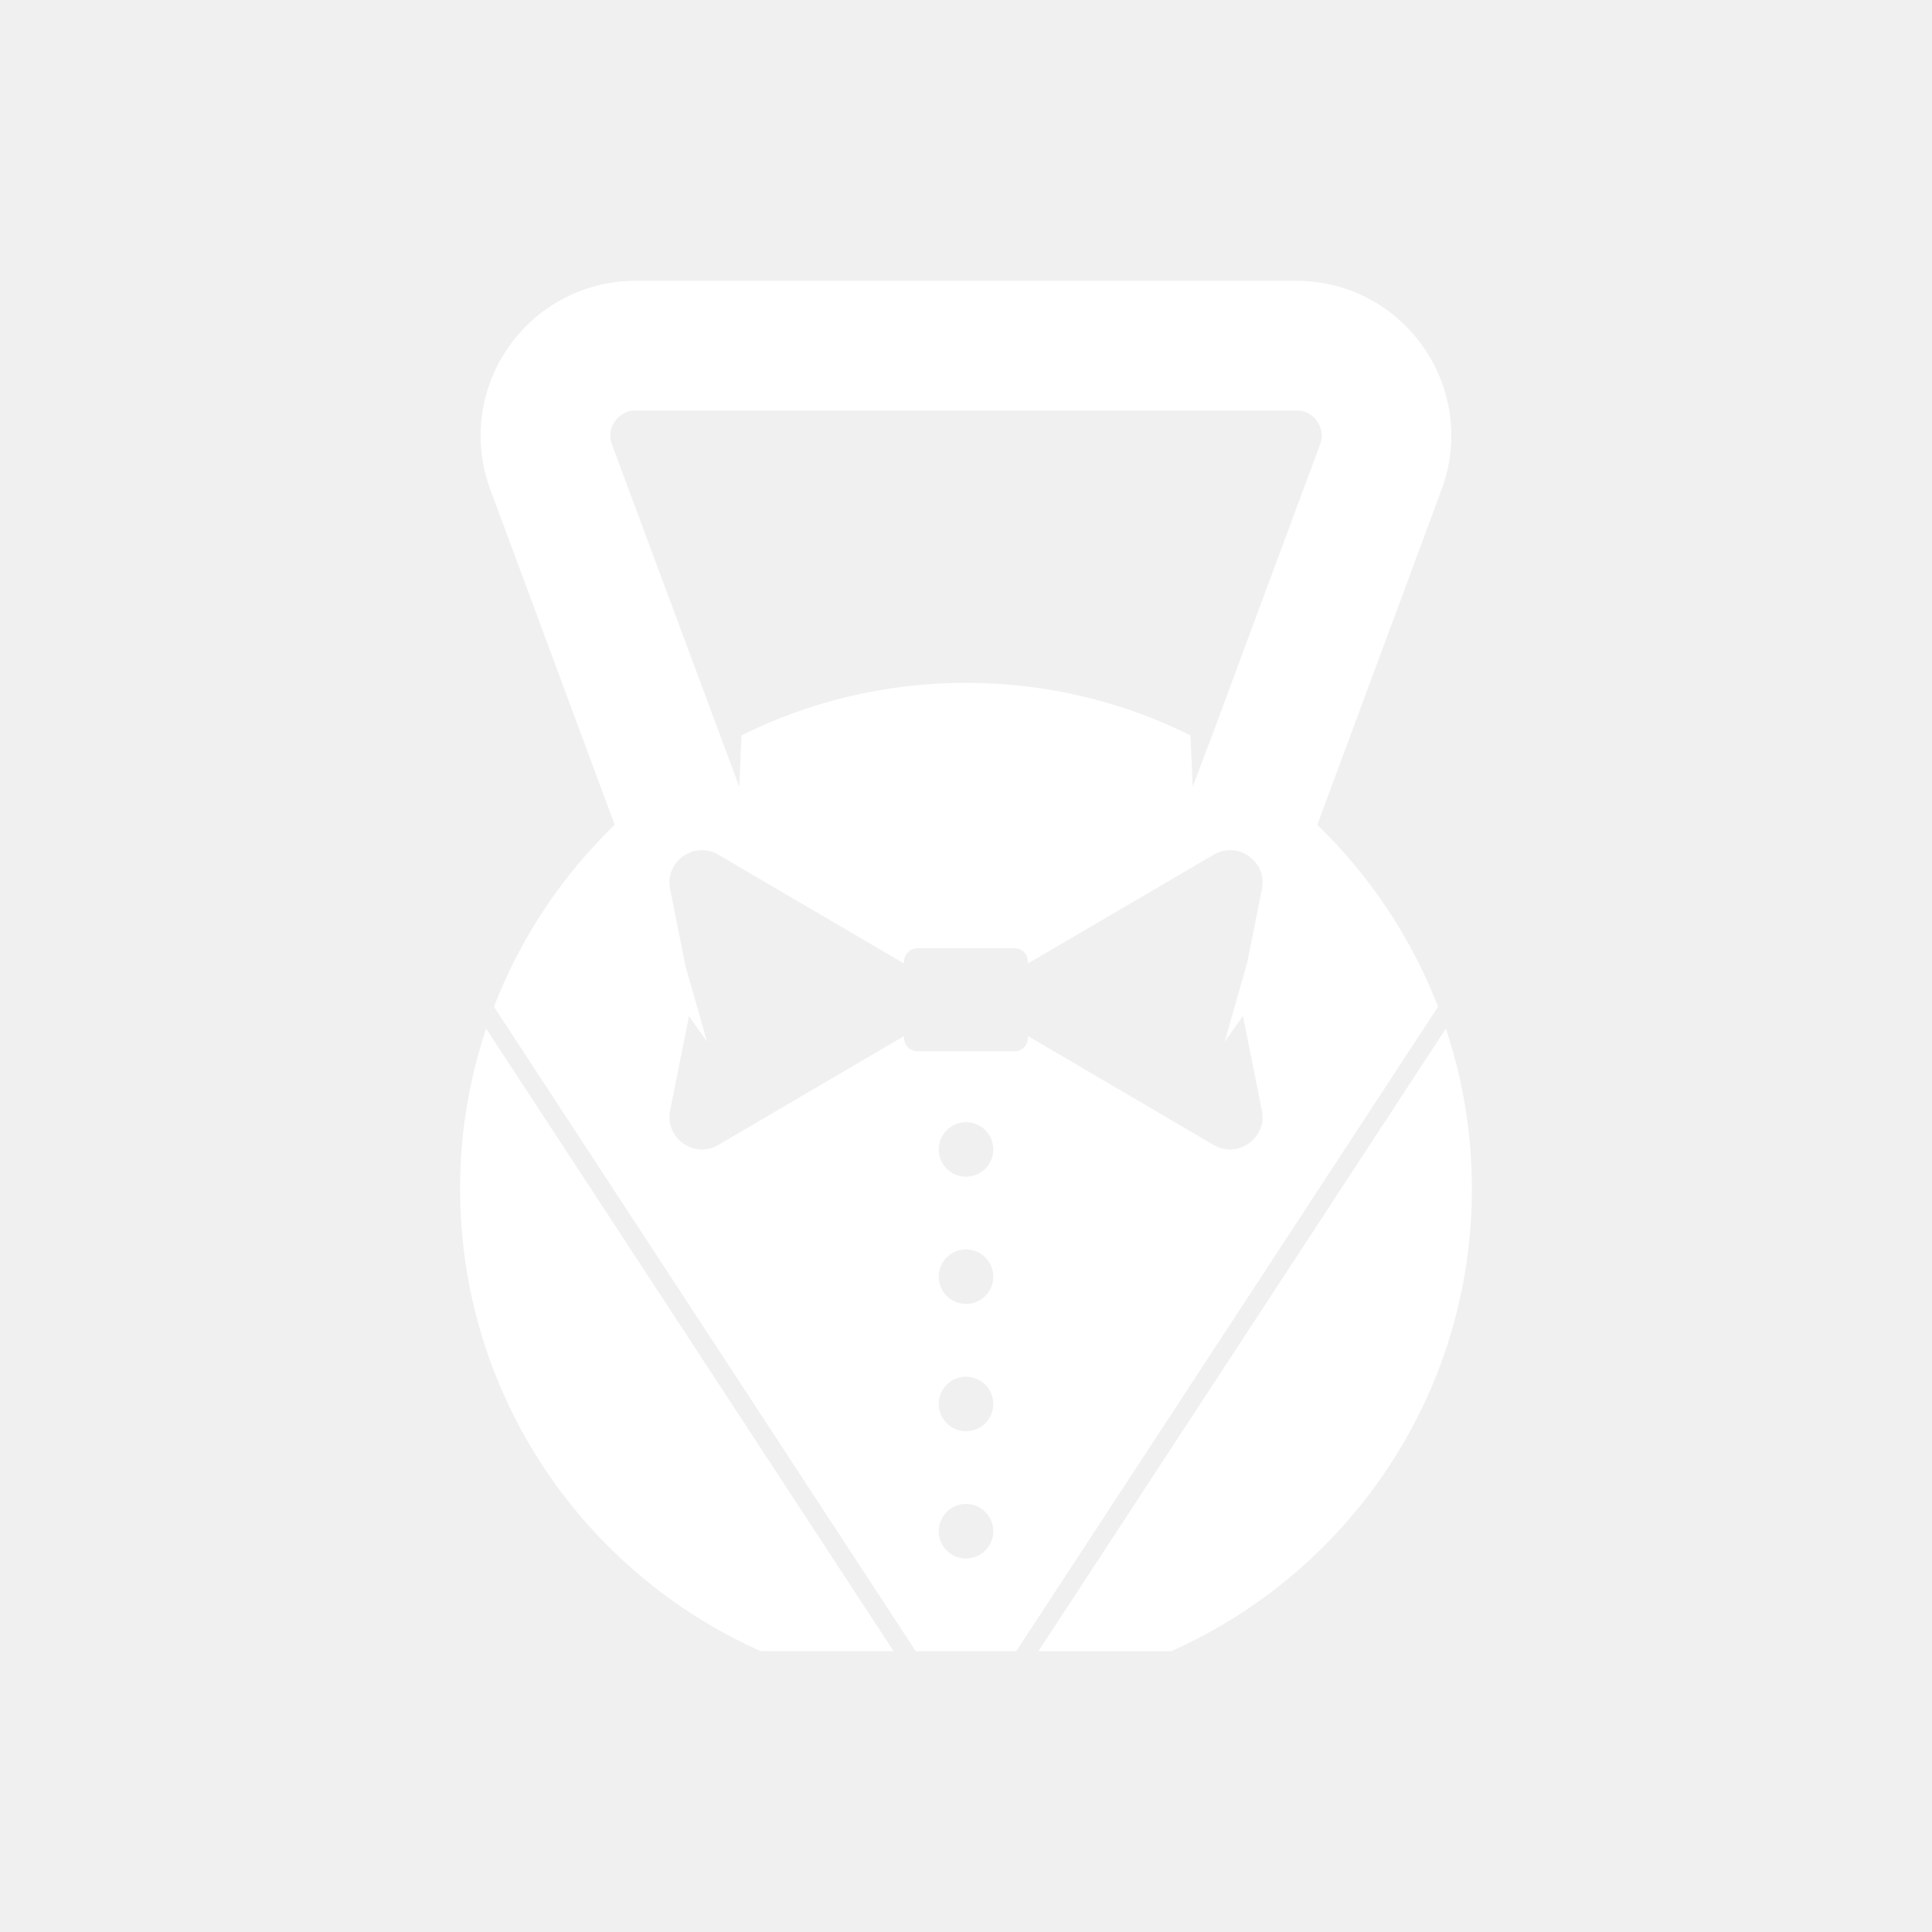
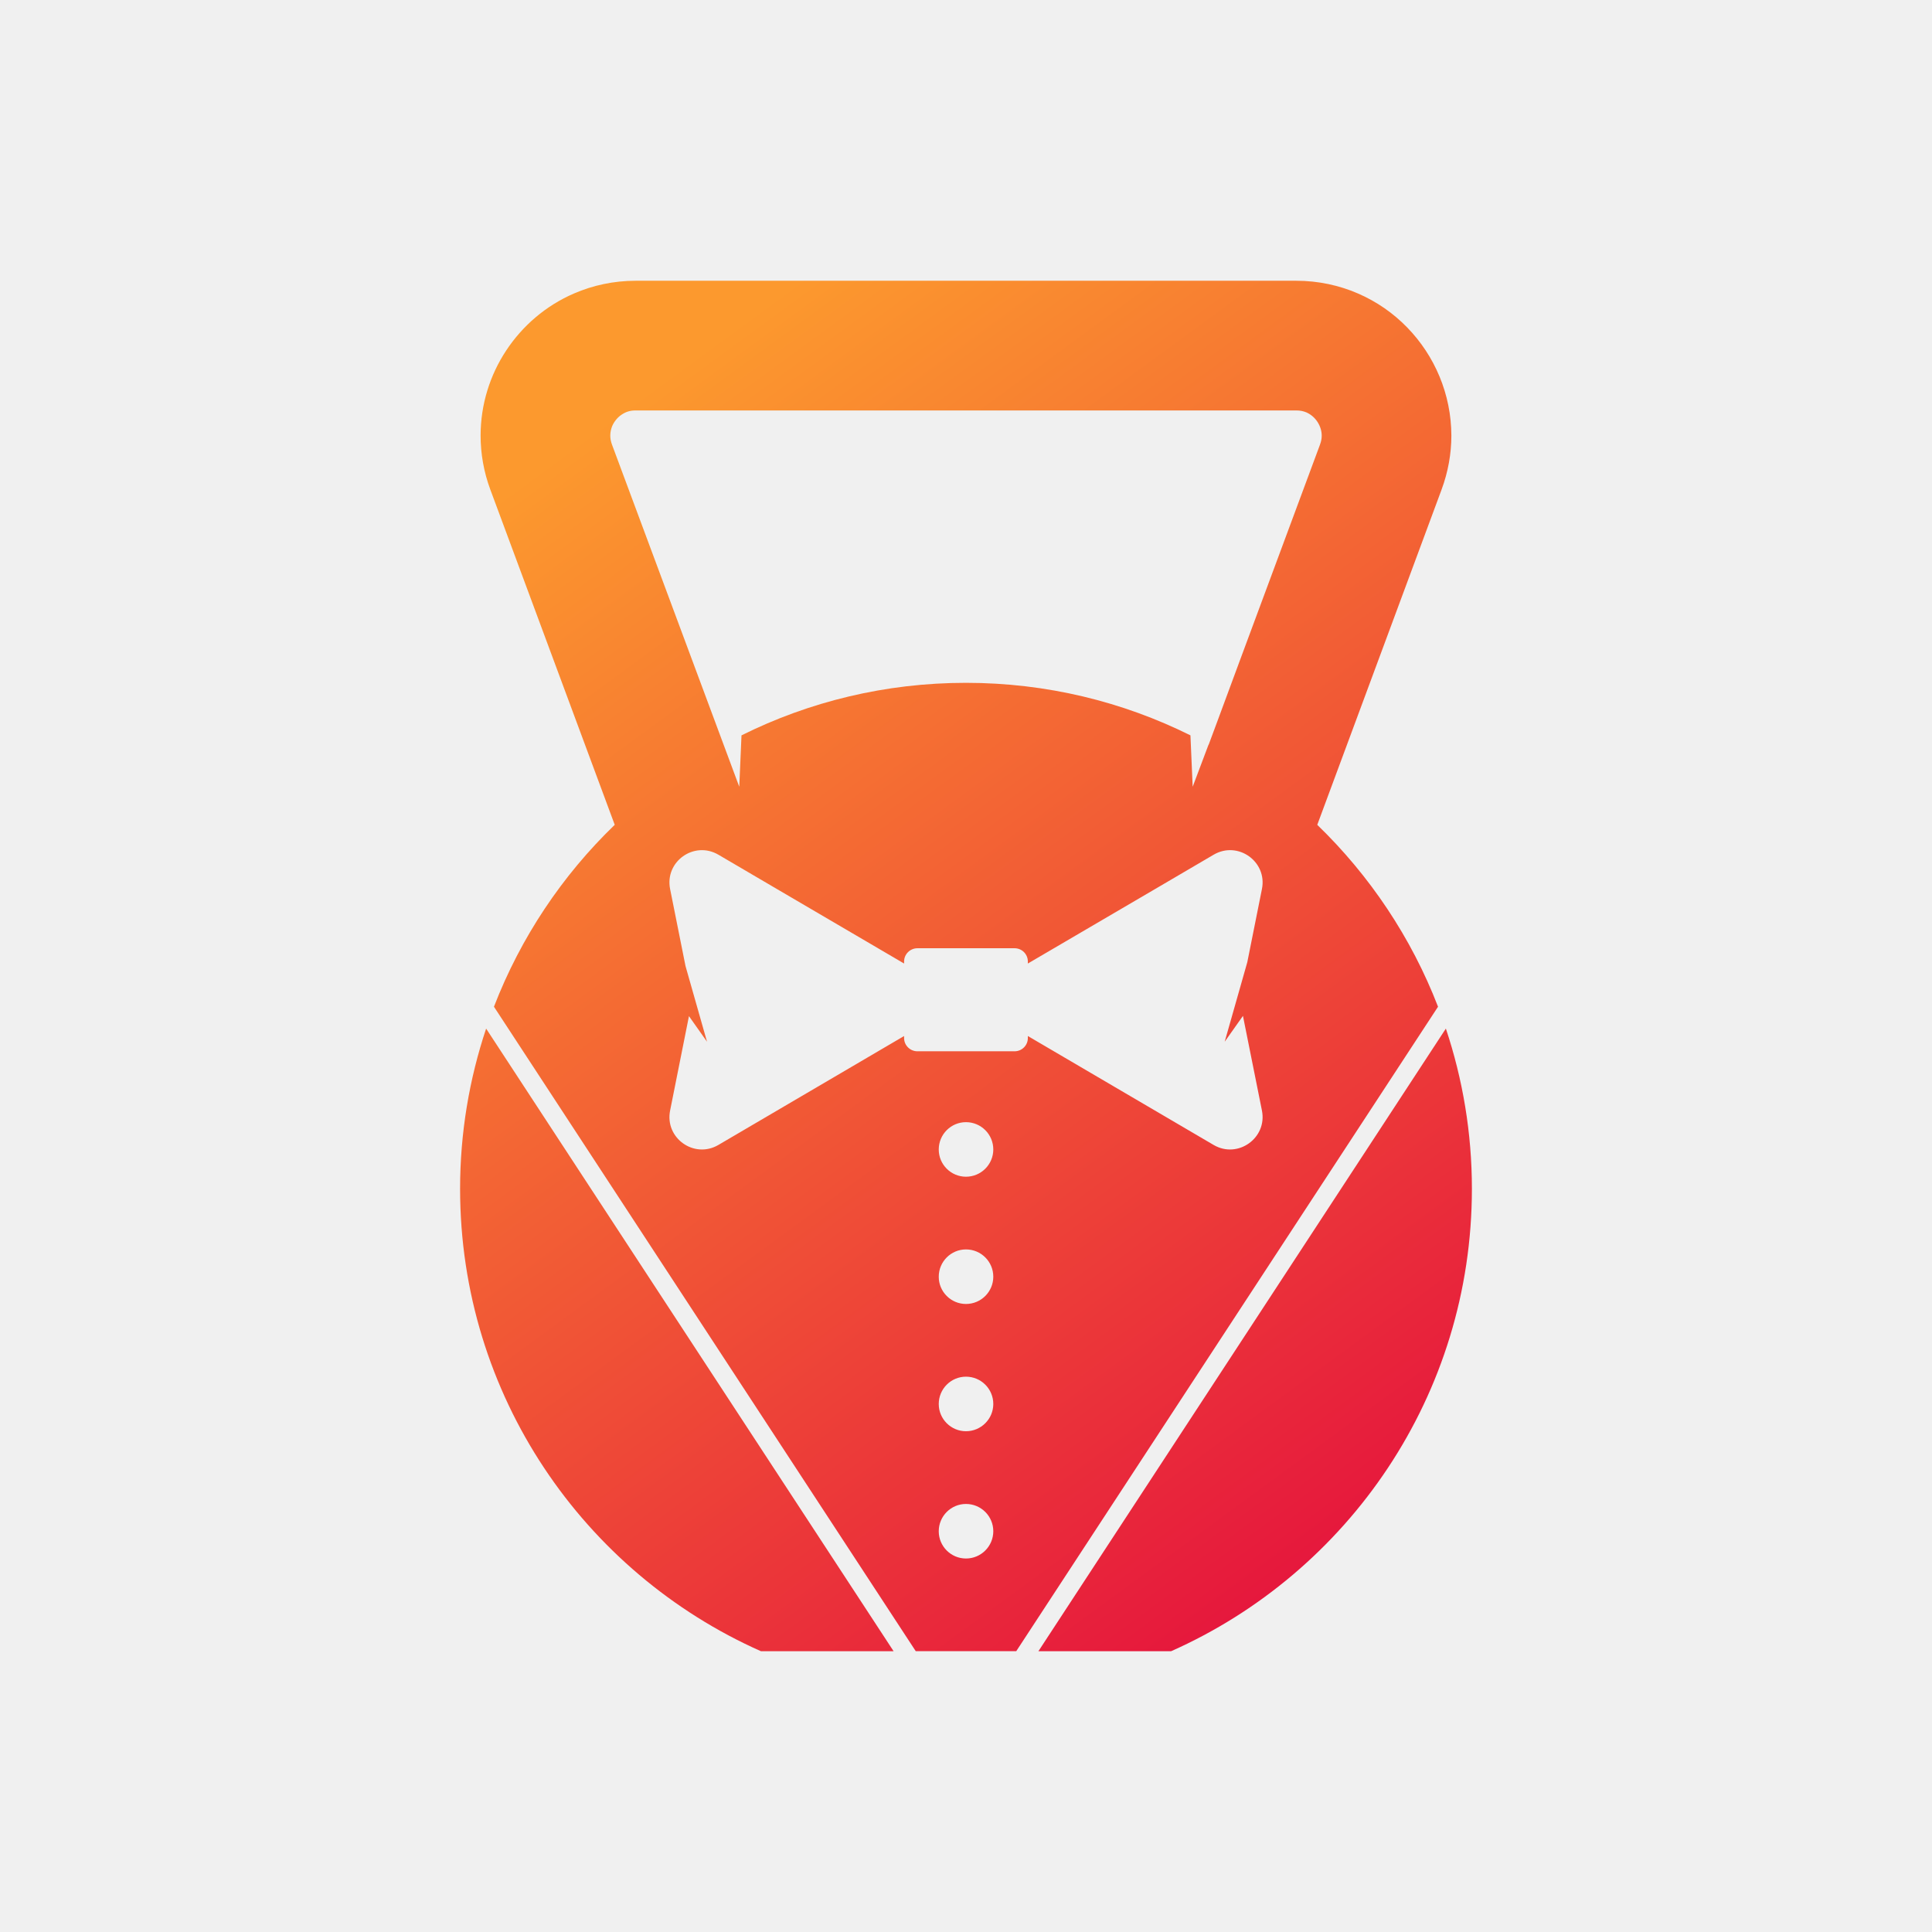
- <svg xmlns="http://www.w3.org/2000/svg" version="1.1" id="Layer_1" x="0px" y="0px" viewBox="0 0 2000 2000" xml:space="preserve" style="enable-background:new 0 0 2000 2000;">
-   <defs id="defs1933" />
-   <style type="text/css" id="style1916">
- 	.st0{fill:#F7CFA4;}
- 	.st1{display:none;}
- 	.st2{display:none;fill:none;stroke:#000000;stroke-width:14;stroke-linecap:round;stroke-linejoin:round;stroke-miterlimit:10;}
- 	.st3{display:inline;}
- 	.st4{fill:#FFFFFF;}
- 	.st5{display:inline;fill:#FFFFFF;}
- 	.st6{display:none;fill:none;stroke:#FFFFFF;stroke-width:2;stroke-miterlimit:10;}
- </style>
-   <rect class="st0" width="2000" height="2000" id="rect1918" style="fill:none;fill-opacity:1" />
-   <g id="g1928" transform="matrix(2.624204,0,0,2.624204,-1624.204,-1624.19)" style="fill:#fff">
-     <g id="g1926" style="fill:#fff">
-       <path d="m 800.43,1087.87 c 0,81.41 48.78,151.39 118.68,182.43 h 52.33 L 810.7,1024.69 c -6.63,19.86 -10.27,41.09 -10.27,63.18 z" id="path1920" style="fill:#fff" />
-       <path d="m 1189.3,1024.68 -160.74,245.63 h 52.33 c 69.9,-31.04 118.68,-101.02 118.68,-182.43 0,-22.1 -3.64,-43.33 -10.27,-63.2 z" id="path1922" style="fill:#fff" />
-       <path d="m 1138.57,944.31 49.03,-132.23 c 2.59,-6.98 3.87,-14.25 3.87,-21.3 -0.04,-16.37 -6.58,-31.53 -17.43,-42.68 -5.44,-5.59 -11.98,-10.19 -19.44,-13.41 -7.42,-3.22 -15.71,-5.01 -24.3,-5.01 H 869.69 c -8.59,0 -16.88,1.79 -24.3,5.01 -11.18,4.82 -20.35,12.79 -26.75,22.47 -6.43,9.72 -10.12,21.34 -10.12,33.61 0,7.05 1.24,14.32 3.84,21.3 l 49.07,132.23 c -20.72,19.99 -37.09,44.43 -47.64,71.76 l 166.39,254.23 h 39.64 l 166.39,-254.23 c -10.55,-27.32 -26.96,-51.76 -47.64,-71.75 z M 860.34,794.29 c -0.47,-1.32 -0.66,-2.41 -0.66,-3.51 0,-1.28 0.26,-2.52 0.73,-3.73 0.77,-1.79 2.08,-3.43 3.65,-4.49 1.61,-1.1 3.25,-1.72 5.63,-1.72 h 260.62 c 1.57,0 2.81,0.29 3.98,0.77 1.72,0.77 3.25,2.05 4.35,3.73 1.1,1.68 1.68,3.58 1.68,5.44 0,1.1 -0.18,2.19 -0.66,3.51 l -31.02,83.56 -9.64,26.05 -3.29,8.84 c 0,0 -0.04,0 -0.04,-0.04 l -6.25,16.59 -0.88,-20.28 c -26.67,-13.26 -56.74,-20.72 -88.57,-20.72 -31.79,0 -61.86,7.45 -88.53,20.72 l -0.88,20.28 z m 139.65,439.44 c -5.92,0 -10.74,-4.82 -10.74,-10.74 0,-5.96 4.82,-10.78 10.74,-10.78 5.96,0 10.78,4.82 10.78,10.78 -0.01,5.91 -4.83,10.74 -10.78,10.74 z m 0,-50.21 c -5.92,0 -10.74,-4.82 -10.74,-10.74 0,-5.96 4.82,-10.78 10.74,-10.78 5.96,0 10.78,4.82 10.78,10.78 -0.01,5.92 -4.83,10.74 -10.78,10.74 z m 0,-50.2 c -5.92,0 -10.74,-4.82 -10.74,-10.74 0,-5.96 4.82,-10.78 10.74,-10.78 5.96,0 10.78,4.82 10.78,10.78 -0.01,5.92 -4.83,10.74 -10.78,10.74 z m 0,-50.2 c -5.92,0 -10.74,-4.82 -10.74,-10.74 0,-5.96 4.82,-10.78 10.74,-10.78 5.96,0 10.78,4.82 10.78,10.78 -0.01,5.92 -4.83,10.74 -10.78,10.74 z m 97.7,-12.53 -73.29,-42.97 v 0.8 c 0,2.89 -2.34,5.22 -5.23,5.22 h -38.33 c -2.89,0 -5.26,-2.34 -5.26,-5.22 v -0.8 l -73.26,42.97 c -9.57,5.59 -21.23,-2.74 -19.04,-13.59 l 7.42,-37.16 c 0.01,-0.02 0.01,-0.05 0.01,-0.07 l 7.13,10.1 -8.49,-29.87 -6.07,-30.35 c -2.19,-10.85 9.46,-19.15 19.04,-13.56 l 23.06,13.52 50.2,29.41 v -0.8 c 0,-2.89 2.38,-5.23 5.26,-5.23 h 38.33 c 2.89,0 5.23,2.34 5.23,5.23 v 0.8 l 50.24,-29.41 23.06,-13.52 c 9.54,-5.59 21.23,2.7 19.04,13.56 l -5.77,28.84 v 0 l -8.92,31.38 7.21,-10.2 c 0.01,0.06 0.01,0.12 0.03,0.18 l 7.45,37.16 c 2.18,10.84 -9.52,19.17 -19.05,13.58 z" id="path1924" style="fill:#fff" />
-     </g>
-   </g>
+ <svg xmlns="http://www.w3.org/2000/svg" xmlns:xlink="http://www.w3.org/1999/xlink" xml:space="preserve" viewBox="0 0 2000 2000">
+   <defs>
+     <linearGradient id="a">
+       <stop offset="0" stop-color="#fc992e" />
+       <stop offset="1" stop-color="#e40c3e" />
+     </linearGradient>
+     <linearGradient xlink:href="#a" id="b" x1="847.448" x2="1188.183" y1="792.355" y2="1257.549" gradientUnits="userSpaceOnUse" />
+   </defs>
+   <path fill="none" d="M0 0h2000v2000H0z" />
+   <path fill="url(#b)" d="M800.43 1087.87c0 81.41 48.78 151.39 118.68 182.43h52.33L810.7 1024.69c-6.63 19.86-10.27 41.09-10.27 63.18zm388.87-63.19-160.74 245.63h52.33c69.9-31.04 118.68-101.02 118.68-182.43 0-22.1-3.64-43.33-10.27-63.2zm-50.73-80.37 49.03-132.23c2.59-6.98 3.87-14.25 3.87-21.3-.04-16.37-6.58-31.53-17.43-42.68-5.44-5.59-11.98-10.19-19.44-13.41-7.42-3.22-15.71-5.01-24.3-5.01H869.69c-8.59 0-16.88 1.79-24.3 5.01-11.18 4.82-20.35 12.79-26.75 22.47-6.43 9.72-10.12 21.34-10.12 33.61 0 7.05 1.24 14.32 3.84 21.3l49.07 132.23c-20.72 19.99-37.09 44.43-47.64 71.76l166.39 254.23h39.64l166.39-254.23c-10.55-27.32-26.96-51.76-47.64-71.75zM860.34 794.29c-.47-1.32-.66-2.41-.66-3.51 0-1.28.26-2.52.73-3.73.77-1.79 2.08-3.43 3.65-4.49 1.61-1.1 3.25-1.72 5.63-1.72h260.62c1.57 0 2.81.29 3.98.77 1.72.77 3.25 2.05 4.35 3.73 1.1 1.68 1.68 3.58 1.68 5.44 0 1.1-.18 2.19-.66 3.51l-31.02 83.56-9.64 26.05-3.29 8.84s-.04 0-.04-.04l-6.25 16.59-.88-20.28c-26.67-13.26-56.74-20.72-88.57-20.72-31.79 0-61.86 7.45-88.53 20.72l-.88 20.28zm139.65 439.44c-5.92 0-10.74-4.82-10.74-10.74 0-5.96 4.82-10.78 10.74-10.78 5.96 0 10.78 4.82 10.78 10.78-.01 5.91-4.83 10.74-10.78 10.74zm0-50.21c-5.92 0-10.74-4.82-10.74-10.74 0-5.96 4.82-10.78 10.74-10.78 5.96 0 10.78 4.82 10.78 10.78-.01 5.92-4.83 10.74-10.78 10.74zm0-50.2c-5.92 0-10.74-4.82-10.74-10.74 0-5.96 4.82-10.78 10.74-10.78 5.96 0 10.78 4.82 10.78 10.78-.01 5.92-4.83 10.74-10.78 10.74zm0-50.2c-5.92 0-10.74-4.82-10.74-10.74 0-5.96 4.82-10.78 10.74-10.78 5.96 0 10.78 4.82 10.78 10.78-.01 5.92-4.83 10.74-10.78 10.74zm97.7-12.53-73.29-42.97v.8c0 2.89-2.34 5.22-5.23 5.22h-38.33c-2.89 0-5.26-2.34-5.26-5.22v-.8l-73.26 42.97c-9.57 5.59-21.23-2.74-19.04-13.59l7.42-37.16c.01-.02.01-.05.01-.07l7.13 10.1-8.49-29.87-6.07-30.35c-2.19-10.85 9.46-19.15 19.04-13.56l23.06 13.52 50.2 29.41v-.8c0-2.89 2.38-5.23 5.26-5.23h38.33c2.89 0 5.23 2.34 5.23 5.23v.8l50.24-29.41 23.06-13.52c9.54-5.59 21.23 2.7 19.04 13.56l-5.77 28.84-8.92 31.38 7.21-10.2c.01.06.01.12.03.18l7.45 37.16c2.18 10.84-9.52 19.17-19.05 13.58z" transform="translate(-1624.204 -1624.19) scale(2.6242)" />
</svg>
